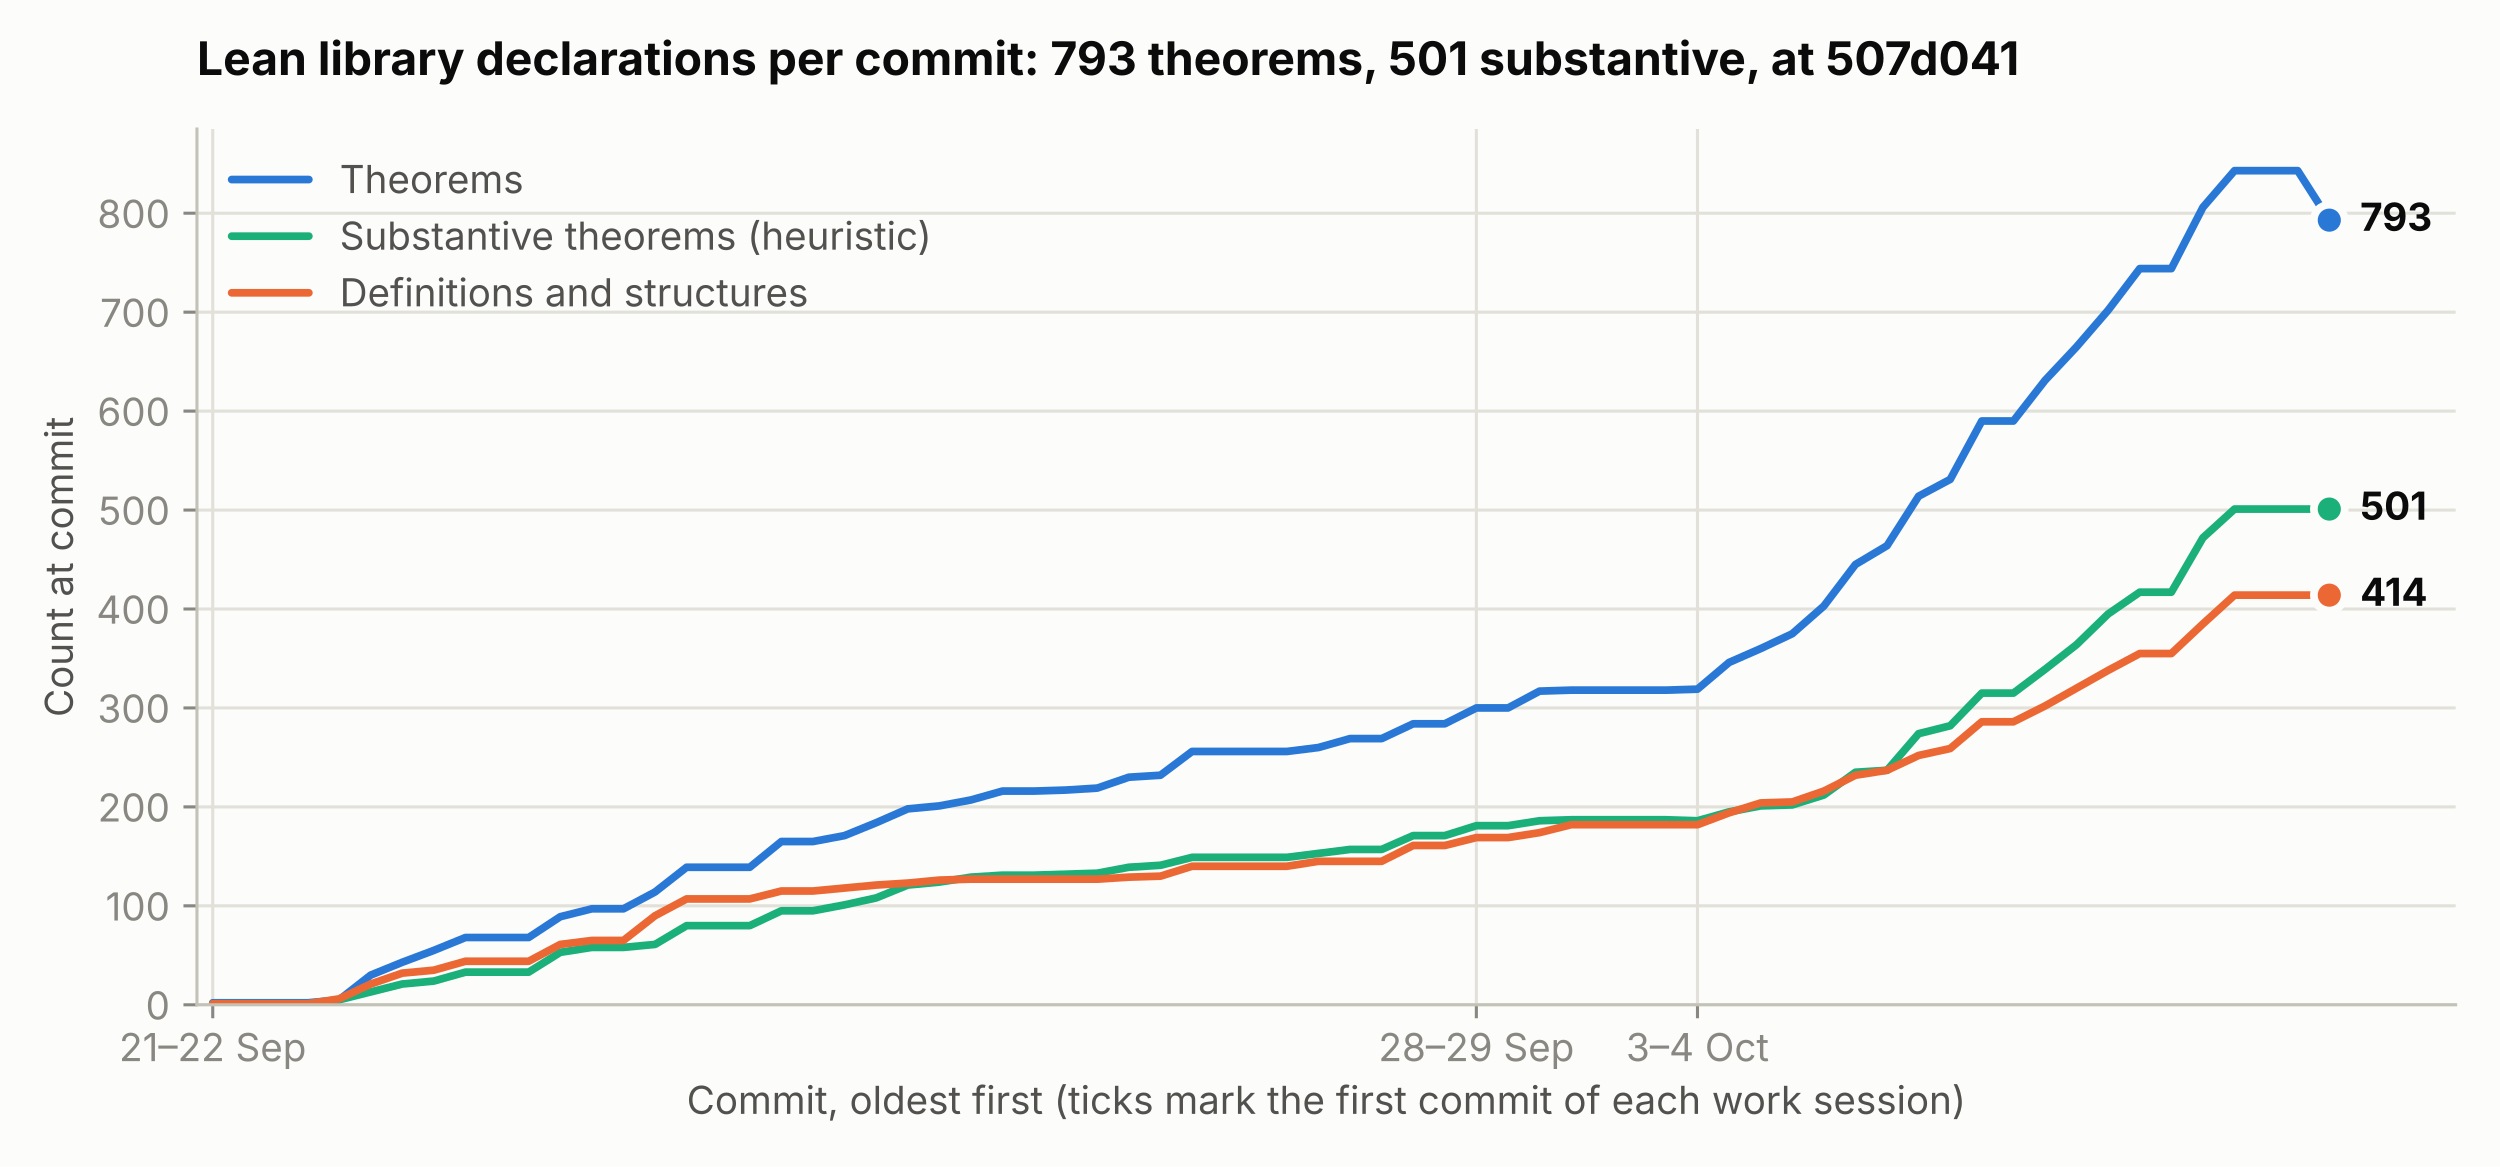
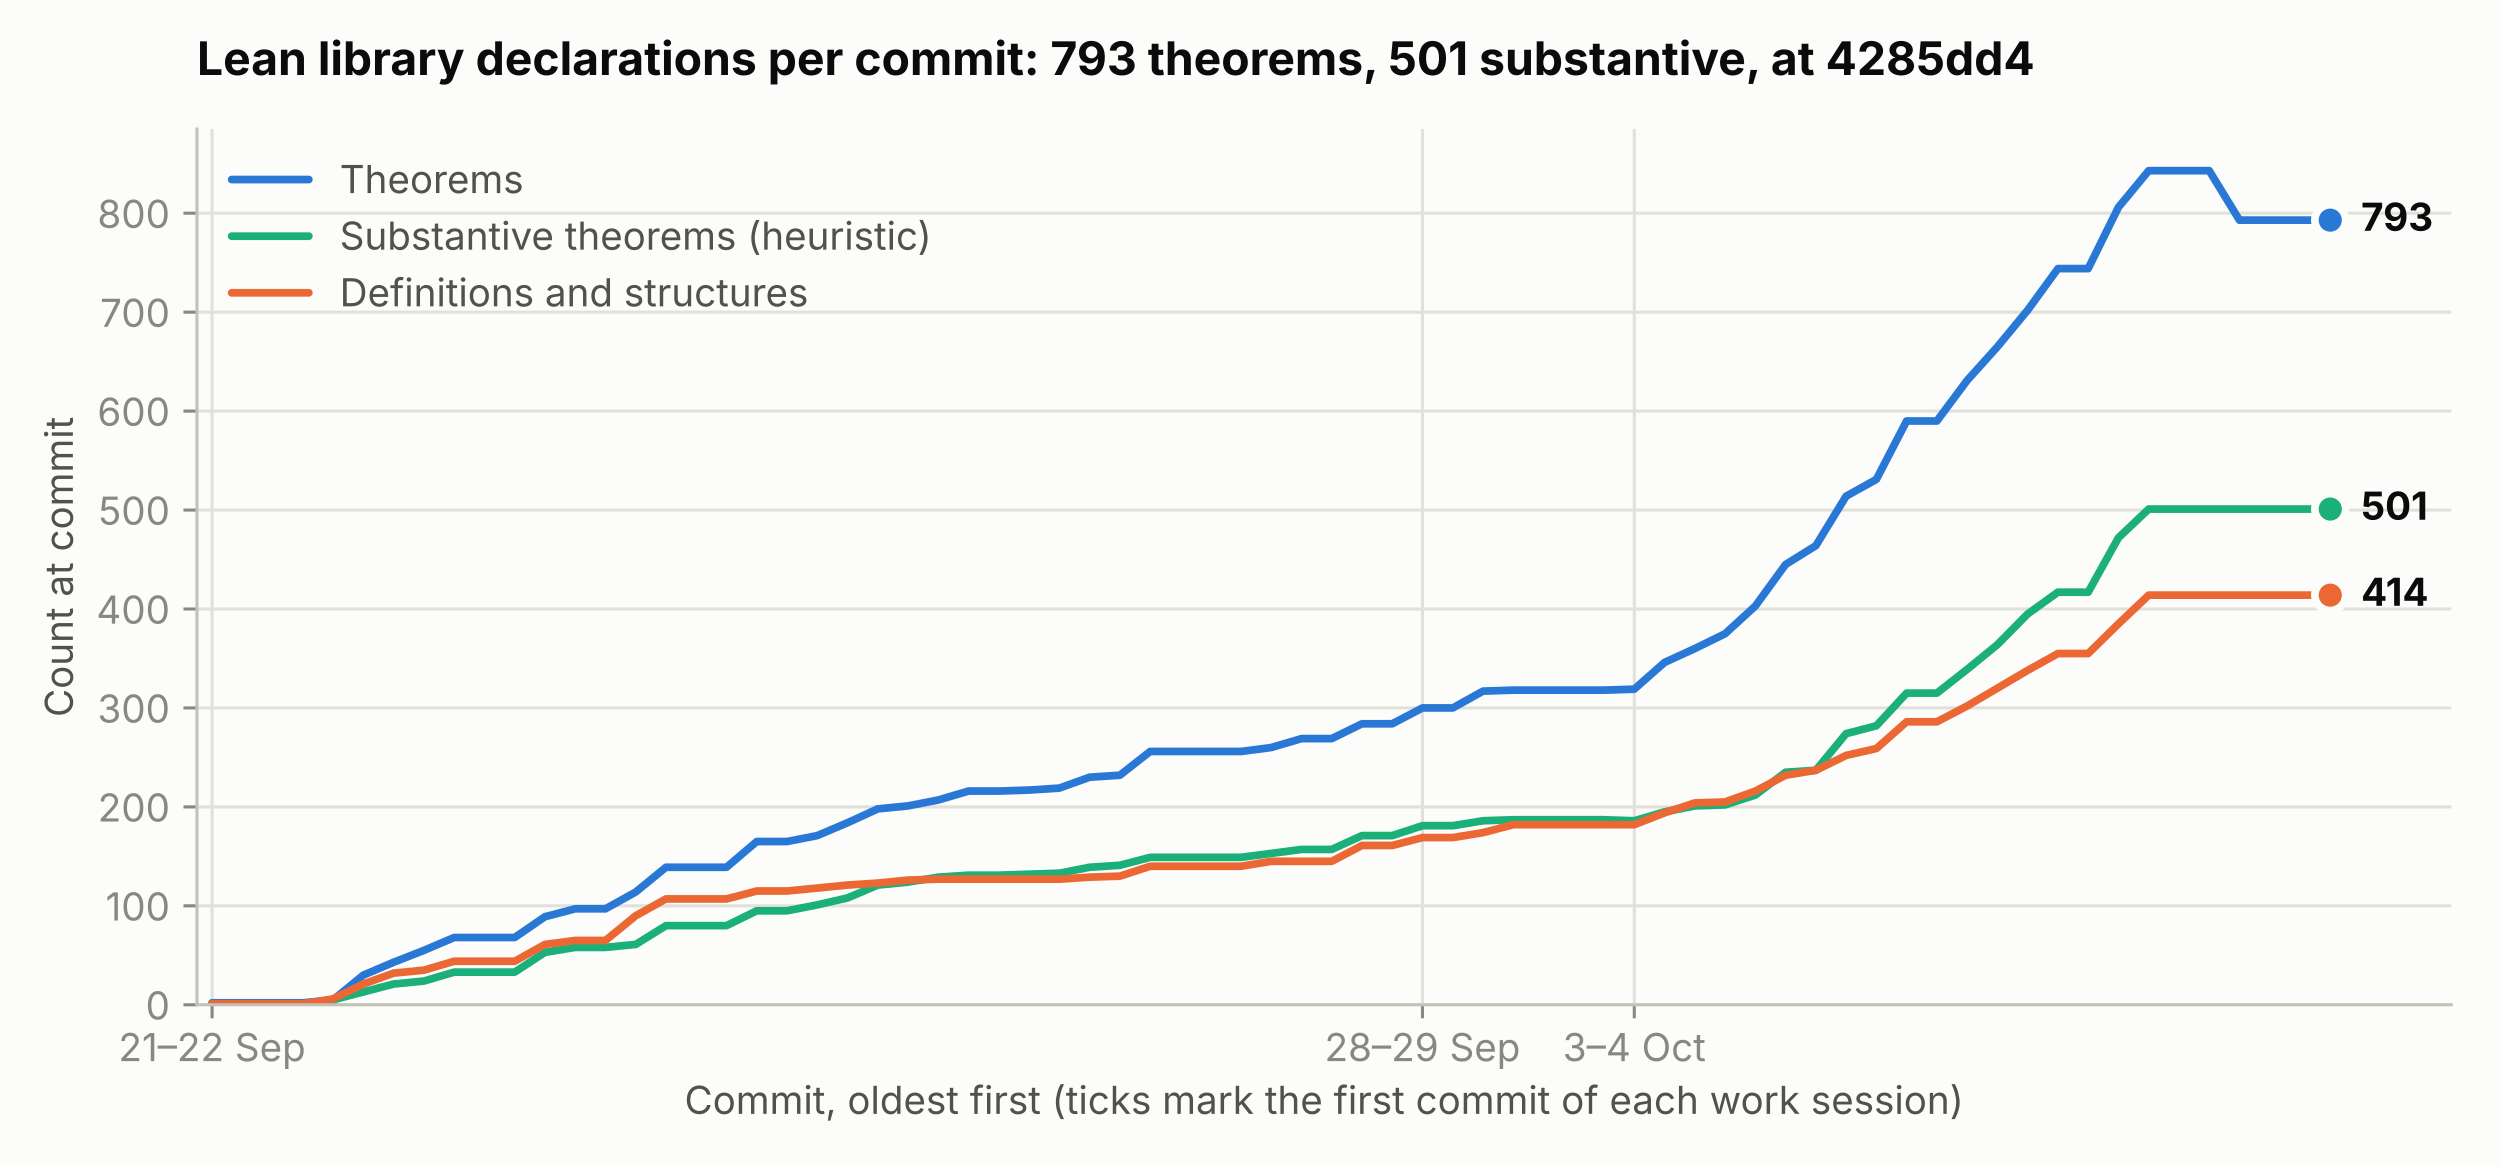
<svg xmlns="http://www.w3.org/2000/svg" xmlns:xlink="http://www.w3.org/1999/xlink" width="648pt" height="302.4pt" viewBox="0 0 648 302.4" version="1.1">
  <defs>
    <style type="text/css">*{stroke-linejoin: round; stroke-linecap: butt}</style>
  </defs>
  <g id="figure_1">
    <g id="patch_1">
      <path d="M 0 302.4 L 648 302.4 L 648 0 L 0 0 z " style="fill: #fcfcfb" />
    </g>
    <g id="axes_1">
      <g id="patch_2">
-         <path d="M 51.05 260.44 L 636.505 260.44 L 636.505 33.44 L 51.05 33.44 z " style="fill: #fcfcfb" />
+         <path d="M 51.05 260.44 L 635.374 260.44 L 635.374 33.44 L 51.05 33.44 z " style="fill: #fcfcfb" />
      </g>
      <g id="matplotlib.axis_1">
        <g id="xtick_1">
          <g id="line2d_1">
-             <path d="M 55.144 260.44 L 55.144 33.44 " clip-path="url(#p1e0f26772b)" style="fill: none; stroke: #e1e0d9; stroke-width: 0.8; stroke-linecap: square" />
+             <path d="M 54.972 260.44 L 54.972 33.44 " clip-path="url(#pb5258a792b)" style="fill: none; stroke: #e1e0d9; stroke-width: 0.8; stroke-linecap: square" />
          </g>
          <g id="line2d_2">
            <defs>
              <path id="m02e6627c96" d="M 0 0 L 0 3.5 " style="stroke: #898781; stroke-width: 0.8" />
            </defs>
            <g>
-               <use xlink:href="#m02e6627c96" x="55.144" y="260.44" style="fill: #898781; stroke: #898781; stroke-width: 0.8" />
+               <use xlink:href="#m02e6627c96" x="54.972" y="260.44" style="fill: #898781; stroke: #898781; stroke-width: 0.8" />
            </g>
          </g>
          <g id="text_1">
-             <text style="font-size: 10px; font-family: 'Inter', 'Helvetica Neue', 'Arial', 'DejaVu Sans', sans-serif; text-anchor: middle; fill: #898781" x="55.144" y="275.038" transform="rotate(-0 55.14409 275.0384)">21–22 Sep</text>
+             <text style="font-size: 10px; font-family: 'Inter', 'Helvetica Neue', 'Arial', 'DejaVu Sans', sans-serif; text-anchor: middle; fill: #898781" x="54.972" y="275.038" transform="rotate(-0 54.97164 275.0384)">21–22 Sep</text>
          </g>
        </g>
        <g id="xtick_2">
          <g id="line2d_3">
-             <path d="M 382.671 260.44 L 382.671 33.44 " clip-path="url(#p1e0f26772b)" style="fill: none; stroke: #e1e0d9; stroke-width: 0.8; stroke-linecap: square" />
+             <path d="M 368.703 260.44 L 368.703 33.44 " clip-path="url(#pb5258a792b)" style="fill: none; stroke: #e1e0d9; stroke-width: 0.8; stroke-linecap: square" />
          </g>
          <g id="line2d_4">
            <g>
-               <use xlink:href="#m02e6627c96" x="382.671" y="260.44" style="fill: #898781; stroke: #898781; stroke-width: 0.8" />
+               <use xlink:href="#m02e6627c96" x="368.703" y="260.44" style="fill: #898781; stroke: #898781; stroke-width: 0.8" />
            </g>
          </g>
          <g id="text_2">
-             <text style="font-size: 10px; font-family: 'Inter', 'Helvetica Neue', 'Arial', 'DejaVu Sans', sans-serif; text-anchor: middle; fill: #898781" x="382.671" y="275.038" transform="rotate(-0 382.6714 275.0384)">28–29 Sep</text>
+             <text style="font-size: 10px; font-family: 'Inter', 'Helvetica Neue', 'Arial', 'DejaVu Sans', sans-serif; text-anchor: middle; fill: #898781" x="368.703" y="275.038" transform="rotate(-0 368.7025 275.0384)">28–29 Sep</text>
          </g>
        </g>
        <g id="xtick_3">
          <g id="line2d_5">
-             <path d="M 439.989 260.44 L 439.989 33.44 " clip-path="url(#p1e0f26772b)" style="fill: none; stroke: #e1e0d9; stroke-width: 0.8; stroke-linecap: square" />
+             <path d="M 423.605 260.44 L 423.605 33.44 " clip-path="url(#pb5258a792b)" style="fill: none; stroke: #e1e0d9; stroke-width: 0.8; stroke-linecap: square" />
          </g>
          <g id="line2d_6">
            <g>
-               <use xlink:href="#m02e6627c96" x="439.989" y="260.44" style="fill: #898781; stroke: #898781; stroke-width: 0.8" />
+               <use xlink:href="#m02e6627c96" x="423.605" y="260.44" style="fill: #898781; stroke: #898781; stroke-width: 0.8" />
            </g>
          </g>
          <g id="text_3">
-             <text style="font-size: 10px; font-family: 'Inter', 'Helvetica Neue', 'Arial', 'DejaVu Sans', sans-serif; text-anchor: middle; fill: #898781" x="439.989" y="275.038" transform="rotate(-0 439.9887 275.0384)">3–4 Oct</text>
+             <text style="font-size: 10px; font-family: 'Inter', 'Helvetica Neue', 'Arial', 'DejaVu Sans', sans-serif; text-anchor: middle; fill: #898781" x="423.605" y="275.038" transform="rotate(-0 423.6054 275.0384)">3–4 Oct</text>
          </g>
        </g>
        <g id="text_4">
-           <text style="font-size: 10px; font-family: 'Inter', 'Helvetica Neue', 'Arial', 'DejaVu Sans', sans-serif; text-anchor: middle; fill: #52514e" x="343.778" y="288.717" transform="rotate(-0 343.7776 288.7166)">Commit, oldest first (ticks mark the first commit of each work session)</text>
+           <text style="font-size: 10px; font-family: 'Inter', 'Helvetica Neue', 'Arial', 'DejaVu Sans', sans-serif; text-anchor: middle; fill: #52514e" x="343.212" y="288.717" transform="rotate(-0 343.2119 288.7166)">Commit, oldest first (ticks mark the first commit of each work session)</text>
        </g>
      </g>
      <g id="matplotlib.axis_2">
        <g id="ytick_1">
          <g id="line2d_7">
-             <path d="M 51.05 260.44 L 636.505 260.44 " clip-path="url(#p1e0f26772b)" style="fill: none; stroke: #e1e0d9; stroke-width: 0.8; stroke-linecap: square" />
+             <path d="M 51.05 260.44 L 635.374 260.44 " clip-path="url(#pb5258a792b)" style="fill: none; stroke: #e1e0d9; stroke-width: 0.8; stroke-linecap: square" />
          </g>
          <g id="line2d_8">
            <defs>
              <path id="mba09e6026b" d="M 0 0 L -3.5 0 " style="stroke: #898781; stroke-width: 0.8" />
            </defs>
            <g>
              <use xlink:href="#mba09e6026b" x="51.05" y="260.44" style="fill: #898781; stroke: #898781; stroke-width: 0.8" />
            </g>
          </g>
          <g id="text_5">
            <text style="font-size: 10px; font-family: 'Inter', 'Helvetica Neue', 'Arial', 'DejaVu Sans', sans-serif; text-anchor: end; fill: #898781" x="44.05" y="264.239" transform="rotate(-0 44.05 264.2392)">0</text>
          </g>
        </g>
        <g id="ytick_2">
          <g id="line2d_9">
-             <path d="M 51.05 234.793 L 636.505 234.793 " clip-path="url(#p1e0f26772b)" style="fill: none; stroke: #e1e0d9; stroke-width: 0.8; stroke-linecap: square" />
+             <path d="M 51.05 234.793 L 635.374 234.793 " clip-path="url(#pb5258a792b)" style="fill: none; stroke: #e1e0d9; stroke-width: 0.8; stroke-linecap: square" />
          </g>
          <g id="line2d_10">
            <g>
              <use xlink:href="#mba09e6026b" x="51.05" y="234.793" style="fill: #898781; stroke: #898781; stroke-width: 0.8" />
            </g>
          </g>
          <g id="text_6">
            <text style="font-size: 10px; font-family: 'Inter', 'Helvetica Neue', 'Arial', 'DejaVu Sans', sans-serif; text-anchor: end; fill: #898781" x="44.05" y="238.592" transform="rotate(-0 44.05 238.5924)">100</text>
          </g>
        </g>
        <g id="ytick_3">
          <g id="line2d_11">
-             <path d="M 51.05 209.146 L 636.505 209.146 " clip-path="url(#p1e0f26772b)" style="fill: none; stroke: #e1e0d9; stroke-width: 0.8; stroke-linecap: square" />
+             <path d="M 51.05 209.146 L 635.374 209.146 " clip-path="url(#pb5258a792b)" style="fill: none; stroke: #e1e0d9; stroke-width: 0.8; stroke-linecap: square" />
          </g>
          <g id="line2d_12">
            <g>
              <use xlink:href="#mba09e6026b" x="51.05" y="209.146" style="fill: #898781; stroke: #898781; stroke-width: 0.8" />
            </g>
          </g>
          <g id="text_7">
            <text style="font-size: 10px; font-family: 'Inter', 'Helvetica Neue', 'Arial', 'DejaVu Sans', sans-serif; text-anchor: end; fill: #898781" x="44.05" y="212.946" transform="rotate(-0 44.05 212.9456)">200</text>
          </g>
        </g>
        <g id="ytick_4">
          <g id="line2d_13">
-             <path d="M 51.05 183.5 L 636.505 183.5 " clip-path="url(#p1e0f26772b)" style="fill: none; stroke: #e1e0d9; stroke-width: 0.8; stroke-linecap: square" />
+             <path d="M 51.05 183.5 L 635.374 183.5 " clip-path="url(#pb5258a792b)" style="fill: none; stroke: #e1e0d9; stroke-width: 0.8; stroke-linecap: square" />
          </g>
          <g id="line2d_14">
            <g>
              <use xlink:href="#mba09e6026b" x="51.05" y="183.5" style="fill: #898781; stroke: #898781; stroke-width: 0.8" />
            </g>
          </g>
          <g id="text_8">
            <text style="font-size: 10px; font-family: 'Inter', 'Helvetica Neue', 'Arial', 'DejaVu Sans', sans-serif; text-anchor: end; fill: #898781" x="44.05" y="187.299" transform="rotate(-0 44.05 187.2988)">300</text>
          </g>
        </g>
        <g id="ytick_5">
          <g id="line2d_15">
-             <path d="M 51.05 157.853 L 636.505 157.853 " clip-path="url(#p1e0f26772b)" style="fill: none; stroke: #e1e0d9; stroke-width: 0.8; stroke-linecap: square" />
+             <path d="M 51.05 157.853 L 635.374 157.853 " clip-path="url(#pb5258a792b)" style="fill: none; stroke: #e1e0d9; stroke-width: 0.8; stroke-linecap: square" />
          </g>
          <g id="line2d_16">
            <g>
              <use xlink:href="#mba09e6026b" x="51.05" y="157.853" style="fill: #898781; stroke: #898781; stroke-width: 0.8" />
            </g>
          </g>
          <g id="text_9">
            <text style="font-size: 10px; font-family: 'Inter', 'Helvetica Neue', 'Arial', 'DejaVu Sans', sans-serif; text-anchor: end; fill: #898781" x="44.05" y="161.652" transform="rotate(-0 44.05 161.6519)">400</text>
          </g>
        </g>
        <g id="ytick_6">
          <g id="line2d_17">
-             <path d="M 51.05 132.206 L 636.505 132.206 " clip-path="url(#p1e0f26772b)" style="fill: none; stroke: #e1e0d9; stroke-width: 0.8; stroke-linecap: square" />
+             <path d="M 51.05 132.206 L 635.374 132.206 " clip-path="url(#pb5258a792b)" style="fill: none; stroke: #e1e0d9; stroke-width: 0.8; stroke-linecap: square" />
          </g>
          <g id="line2d_18">
            <g>
              <use xlink:href="#mba09e6026b" x="51.05" y="132.206" style="fill: #898781; stroke: #898781; stroke-width: 0.8" />
            </g>
          </g>
          <g id="text_10">
            <text style="font-size: 10px; font-family: 'Inter', 'Helvetica Neue', 'Arial', 'DejaVu Sans', sans-serif; text-anchor: end; fill: #898781" x="44.05" y="136.005" transform="rotate(-0 44.05 136.0051)">500</text>
          </g>
        </g>
        <g id="ytick_7">
          <g id="line2d_19">
-             <path d="M 51.05 106.559 L 636.505 106.559 " clip-path="url(#p1e0f26772b)" style="fill: none; stroke: #e1e0d9; stroke-width: 0.8; stroke-linecap: square" />
+             <path d="M 51.05 106.559 L 635.374 106.559 " clip-path="url(#pb5258a792b)" style="fill: none; stroke: #e1e0d9; stroke-width: 0.8; stroke-linecap: square" />
          </g>
          <g id="line2d_20">
            <g>
              <use xlink:href="#mba09e6026b" x="51.05" y="106.559" style="fill: #898781; stroke: #898781; stroke-width: 0.8" />
            </g>
          </g>
          <g id="text_11">
            <text style="font-size: 10px; font-family: 'Inter', 'Helvetica Neue', 'Arial', 'DejaVu Sans', sans-serif; text-anchor: end; fill: #898781" x="44.05" y="110.358" transform="rotate(-0 44.05 110.3583)">600</text>
          </g>
        </g>
        <g id="ytick_8">
          <g id="line2d_21">
-             <path d="M 51.05 80.912 L 636.505 80.912 " clip-path="url(#p1e0f26772b)" style="fill: none; stroke: #e1e0d9; stroke-width: 0.8; stroke-linecap: square" />
+             <path d="M 51.05 80.912 L 635.374 80.912 " clip-path="url(#pb5258a792b)" style="fill: none; stroke: #e1e0d9; stroke-width: 0.8; stroke-linecap: square" />
          </g>
          <g id="line2d_22">
            <g>
              <use xlink:href="#mba09e6026b" x="51.05" y="80.912" style="fill: #898781; stroke: #898781; stroke-width: 0.8" />
            </g>
          </g>
          <g id="text_12">
            <text style="font-size: 10px; font-family: 'Inter', 'Helvetica Neue', 'Arial', 'DejaVu Sans', sans-serif; text-anchor: end; fill: #898781" x="44.05" y="84.711" transform="rotate(-0 44.05 84.71148)">700</text>
          </g>
        </g>
        <g id="ytick_9">
          <g id="line2d_23">
-             <path d="M 51.05 55.265 L 636.505 55.265 " clip-path="url(#p1e0f26772b)" style="fill: none; stroke: #e1e0d9; stroke-width: 0.8; stroke-linecap: square" />
+             <path d="M 51.05 55.265 L 635.374 55.265 " clip-path="url(#pb5258a792b)" style="fill: none; stroke: #e1e0d9; stroke-width: 0.8; stroke-linecap: square" />
          </g>
          <g id="line2d_24">
            <g>
              <use xlink:href="#mba09e6026b" x="51.05" y="55.265" style="fill: #898781; stroke: #898781; stroke-width: 0.8" />
            </g>
          </g>
          <g id="text_13">
            <text style="font-size: 10px; font-family: 'Inter', 'Helvetica Neue', 'Arial', 'DejaVu Sans', sans-serif; text-anchor: end; fill: #898781" x="44.05" y="59.065" transform="rotate(-0 44.05 59.06466)">800</text>
          </g>
        </g>
        <g id="text_14">
          <text style="font-size: 10px; font-family: 'Inter', 'Helvetica Neue', 'Arial', 'DejaVu Sans', sans-serif; text-anchor: middle; fill: #52514e" x="18.883" y="146.94" transform="rotate(-90 18.88281 146.94)">Count at commit</text>
        </g>
      </g>
      <g id="line2d_25">
-         <path d="M 55.144 259.927 L 63.332 259.927 L 71.52 259.927 L 79.709 259.927 L 87.897 259.158 L 96.085 252.746 L 104.273 249.412 L 112.461 246.334 L 120.65 243 L 128.838 243 L 137.026 243 L 145.214 237.614 L 153.402 235.563 L 161.59 235.563 L 169.779 231.203 L 177.967 224.791 L 186.155 224.791 L 194.343 224.791 L 202.531 218.123 L 210.72 218.123 L 218.908 216.584 L 227.096 213.25 L 235.284 209.659 L 243.472 208.89 L 251.66 207.351 L 259.849 205.043 L 268.037 205.043 L 276.225 204.786 L 284.413 204.273 L 292.601 201.452 L 300.79 200.939 L 308.978 194.784 L 317.166 194.784 L 325.354 194.784 L 333.542 194.784 L 341.731 193.758 L 349.919 191.45 L 358.107 191.45 L 366.295 187.603 L 374.483 187.603 L 382.671 183.5 L 390.86 183.5 L 399.048 179.14 L 407.236 178.883 L 415.424 178.883 L 423.612 178.883 L 431.801 178.883 L 439.989 178.627 L 448.177 171.702 L 456.365 168.111 L 464.553 164.264 L 472.741 157.083 L 480.93 146.312 L 489.118 141.439 L 497.306 128.615 L 505.494 124.255 L 513.682 109.124 L 521.871 109.124 L 530.059 98.609 L 538.247 89.889 L 546.435 80.399 L 554.623 69.628 L 562.811 69.628 L 571 53.727 L 579.188 44.237 L 587.376 44.237 L 595.564 44.237 L 603.752 57.061 " clip-path="url(#p1e0f26772b)" style="fill: none; stroke: #2a78d6; stroke-width: 2; stroke-linecap: round" />
+         <path d="M 54.972 259.927 L 62.815 259.927 L 70.658 259.927 L 78.501 259.927 L 86.345 259.158 L 94.188 252.746 L 102.031 249.412 L 109.875 246.334 L 117.718 243 L 125.561 243 L 133.404 243 L 141.248 237.614 L 149.091 235.563 L 156.934 235.563 L 164.777 231.203 L 172.621 224.791 L 180.464 224.791 L 188.307 224.791 L 196.151 218.123 L 203.994 218.123 L 211.837 216.584 L 219.68 213.25 L 227.524 209.659 L 235.367 208.89 L 243.21 207.351 L 251.053 205.043 L 258.897 205.043 L 266.74 204.786 L 274.583 204.273 L 282.427 201.452 L 290.27 200.939 L 298.113 194.784 L 305.956 194.784 L 313.8 194.784 L 321.643 194.784 L 329.486 193.758 L 337.329 191.45 L 345.173 191.45 L 353.016 187.603 L 360.859 187.603 L 368.703 183.5 L 376.546 183.5 L 384.389 179.14 L 392.232 178.883 L 400.076 178.883 L 407.919 178.883 L 415.762 178.883 L 423.605 178.627 L 431.449 171.702 L 439.292 168.111 L 447.135 164.264 L 454.979 157.083 L 462.822 146.312 L 470.665 141.439 L 478.508 128.615 L 486.352 124.255 L 494.195 109.124 L 502.038 109.124 L 509.881 98.609 L 517.725 89.889 L 525.568 80.399 L 533.411 69.628 L 541.254 69.628 L 549.098 53.727 L 556.941 44.237 L 564.784 44.237 L 572.628 44.237 L 580.471 57.061 L 588.314 57.061 L 596.157 57.061 L 604.001 57.061 " clip-path="url(#pb5258a792b)" style="fill: none; stroke: #2a78d6; stroke-width: 2; stroke-linecap: round" />
      </g>
      <g id="line2d_26">
        <defs>
          <path id="m0a6db412ab" d="M 0 4 C 1.061 4 2.078 3.579 2.828 2.828 C 3.579 2.078 4 1.061 4 0 C 4 -1.061 3.579 -2.078 2.828 -2.828 C 2.078 -3.579 1.061 -4 0 -4 C -1.061 -4 -2.078 -3.579 -2.828 -2.828 C -3.579 -2.078 -4 -1.061 -4 0 C -4 1.061 -3.579 2.078 -2.828 2.828 C -2.078 3.579 -1.061 4 0 4 z " style="stroke: #fcfcfb; stroke-width: 2" />
        </defs>
-         <g clip-path="url(#p1e0f26772b)">
-           <use xlink:href="#m0a6db412ab" x="603.752" y="57.061" style="fill: #2a78d6; stroke: #fcfcfb; stroke-width: 2" />
+         <g clip-path="url(#pb5258a792b)">
+           <use xlink:href="#m0a6db412ab" x="604.001" y="57.061" style="fill: #2a78d6; stroke: #fcfcfb; stroke-width: 2" />
        </g>
      </g>
      <g id="line2d_27">
-         <path d="M 55.144 260.184 L 63.332 260.184 L 71.52 260.184 L 79.709 260.184 L 87.897 259.158 L 96.085 257.106 L 104.273 255.054 L 112.461 254.285 L 120.65 251.977 L 128.838 251.977 L 137.026 251.977 L 145.214 246.847 L 153.402 245.565 L 161.59 245.565 L 169.779 244.795 L 177.967 239.923 L 186.155 239.923 L 194.343 239.923 L 202.531 236.076 L 210.72 236.076 L 218.908 234.537 L 227.096 232.741 L 235.284 229.407 L 243.472 228.638 L 251.66 227.356 L 259.849 226.843 L 268.037 226.843 L 276.225 226.586 L 284.413 226.33 L 292.601 224.791 L 300.79 224.278 L 308.978 222.226 L 317.166 222.226 L 325.354 222.226 L 333.542 222.226 L 341.731 221.2 L 349.919 220.174 L 358.107 220.174 L 366.295 216.584 L 374.483 216.584 L 382.671 214.019 L 390.86 214.019 L 399.048 212.737 L 407.236 212.48 L 415.424 212.48 L 423.612 212.48 L 431.801 212.48 L 439.989 212.737 L 448.177 210.429 L 456.365 208.89 L 464.553 208.633 L 472.741 206.069 L 480.93 200.17 L 489.118 199.657 L 497.306 190.168 L 505.494 188.116 L 513.682 179.653 L 521.871 179.653 L 530.059 173.497 L 538.247 167.086 L 546.435 159.135 L 554.623 153.493 L 562.811 153.493 L 571 139.387 L 579.188 131.949 L 587.376 131.949 L 595.564 131.949 L 603.752 131.949 " clip-path="url(#p1e0f26772b)" style="fill: none; stroke: #1baf7a; stroke-width: 2; stroke-linecap: round" />
+         <path d="M 54.972 260.184 L 62.815 260.184 L 70.658 260.184 L 78.501 260.184 L 86.345 259.158 L 94.188 257.106 L 102.031 255.054 L 109.875 254.285 L 117.718 251.977 L 125.561 251.977 L 133.404 251.977 L 141.248 246.847 L 149.091 245.565 L 156.934 245.565 L 164.777 244.795 L 172.621 239.923 L 180.464 239.923 L 188.307 239.923 L 196.151 236.076 L 203.994 236.076 L 211.837 234.537 L 219.68 232.741 L 227.524 229.407 L 235.367 228.638 L 243.21 227.356 L 251.053 226.843 L 258.897 226.843 L 266.74 226.586 L 274.583 226.33 L 282.427 224.791 L 290.27 224.278 L 298.113 222.226 L 305.956 222.226 L 313.8 222.226 L 321.643 222.226 L 329.486 221.2 L 337.329 220.174 L 345.173 220.174 L 353.016 216.584 L 360.859 216.584 L 368.703 214.019 L 376.546 214.019 L 384.389 212.737 L 392.232 212.48 L 400.076 212.48 L 407.919 212.48 L 415.762 212.48 L 423.605 212.737 L 431.449 210.429 L 439.292 208.89 L 447.135 208.633 L 454.979 206.069 L 462.822 200.17 L 470.665 199.657 L 478.508 190.168 L 486.352 188.116 L 494.195 179.653 L 502.038 179.653 L 509.881 173.497 L 517.725 167.086 L 525.568 159.135 L 533.411 153.493 L 541.254 153.493 L 549.098 139.387 L 556.941 131.949 L 564.784 131.949 L 572.628 131.949 L 580.471 131.949 L 588.314 131.949 L 596.157 131.949 L 604.001 131.949 " clip-path="url(#pb5258a792b)" style="fill: none; stroke: #1baf7a; stroke-width: 2; stroke-linecap: round" />
      </g>
      <g id="line2d_28">
        <defs>
          <path id="m3a7581996c" d="M 0 4 C 1.061 4 2.078 3.579 2.828 2.828 C 3.579 2.078 4 1.061 4 0 C 4 -1.061 3.579 -2.078 2.828 -2.828 C 2.078 -3.579 1.061 -4 0 -4 C -1.061 -4 -2.078 -3.579 -2.828 -2.828 C -3.579 -2.078 -4 -1.061 -4 0 C -4 1.061 -3.579 2.078 -2.828 2.828 C -2.078 3.579 -1.061 4 0 4 z " style="stroke: #fcfcfb; stroke-width: 2" />
        </defs>
-         <g clip-path="url(#p1e0f26772b)">
-           <use xlink:href="#m3a7581996c" x="603.752" y="131.949" style="fill: #1baf7a; stroke: #fcfcfb; stroke-width: 2" />
+         <g clip-path="url(#pb5258a792b)">
+           <use xlink:href="#m3a7581996c" x="604.001" y="131.949" style="fill: #1baf7a; stroke: #fcfcfb; stroke-width: 2" />
        </g>
      </g>
      <g id="line2d_29">
-         <path d="M 55.144 260.184 L 63.332 260.184 L 71.52 260.184 L 79.709 260.184 L 87.897 258.901 L 96.085 255.054 L 104.273 252.233 L 112.461 251.464 L 120.65 249.155 L 128.838 249.155 L 137.026 249.155 L 145.214 244.795 L 153.402 243.77 L 161.59 243.77 L 169.779 237.358 L 177.967 232.998 L 186.155 232.998 L 194.343 232.998 L 202.531 230.946 L 210.72 230.946 L 218.908 230.177 L 227.096 229.407 L 235.284 228.894 L 243.472 228.125 L 251.66 227.869 L 259.849 227.869 L 268.037 227.869 L 276.225 227.869 L 284.413 227.869 L 292.601 227.356 L 300.79 227.099 L 308.978 224.534 L 317.166 224.534 L 325.354 224.534 L 333.542 224.534 L 341.731 223.252 L 349.919 223.252 L 358.107 223.252 L 366.295 219.149 L 374.483 219.149 L 382.671 217.097 L 390.86 217.097 L 399.048 215.815 L 407.236 213.763 L 415.424 213.763 L 423.612 213.763 L 431.801 213.763 L 439.989 213.763 L 448.177 210.685 L 456.365 208.12 L 464.553 207.864 L 472.741 205.043 L 480.93 200.939 L 489.118 199.657 L 497.306 195.81 L 505.494 194.015 L 513.682 187.09 L 521.871 187.09 L 530.059 182.987 L 538.247 178.37 L 546.435 173.754 L 554.623 169.394 L 562.811 169.394 L 571 161.7 L 579.188 154.262 L 587.376 154.262 L 595.564 154.262 L 603.752 154.262 " clip-path="url(#p1e0f26772b)" style="fill: none; stroke: #eb6834; stroke-width: 2; stroke-linecap: round" />
+         <path d="M 54.972 260.184 L 62.815 260.184 L 70.658 260.184 L 78.501 260.184 L 86.345 258.901 L 94.188 255.054 L 102.031 252.233 L 109.875 251.464 L 117.718 249.155 L 125.561 249.155 L 133.404 249.155 L 141.248 244.795 L 149.091 243.77 L 156.934 243.77 L 164.777 237.358 L 172.621 232.998 L 180.464 232.998 L 188.307 232.998 L 196.151 230.946 L 203.994 230.946 L 211.837 230.177 L 219.68 229.407 L 227.524 228.894 L 235.367 228.125 L 243.21 227.869 L 251.053 227.869 L 258.897 227.869 L 266.74 227.869 L 274.583 227.869 L 282.427 227.356 L 290.27 227.099 L 298.113 224.534 L 305.956 224.534 L 313.8 224.534 L 321.643 224.534 L 329.486 223.252 L 337.329 223.252 L 345.173 223.252 L 353.016 219.149 L 360.859 219.149 L 368.703 217.097 L 376.546 217.097 L 384.389 215.815 L 392.232 213.763 L 400.076 213.763 L 407.919 213.763 L 415.762 213.763 L 423.605 213.763 L 431.449 210.685 L 439.292 208.12 L 447.135 207.864 L 454.979 205.043 L 462.822 200.939 L 470.665 199.657 L 478.508 195.81 L 486.352 194.015 L 494.195 187.09 L 502.038 187.09 L 509.881 182.987 L 517.725 178.37 L 525.568 173.754 L 533.411 169.394 L 541.254 169.394 L 549.098 161.7 L 556.941 154.262 L 564.784 154.262 L 572.628 154.262 L 580.471 154.262 L 588.314 154.262 L 596.157 154.262 L 604.001 154.262 " clip-path="url(#pb5258a792b)" style="fill: none; stroke: #eb6834; stroke-width: 2; stroke-linecap: round" />
      </g>
      <g id="line2d_30">
        <defs>
          <path id="mdf5fe9879e" d="M 0 4 C 1.061 4 2.078 3.579 2.828 2.828 C 3.579 2.078 4 1.061 4 0 C 4 -1.061 3.579 -2.078 2.828 -2.828 C 2.078 -3.579 1.061 -4 0 -4 C -1.061 -4 -2.078 -3.579 -2.828 -2.828 C -3.579 -2.078 -4 -1.061 -4 0 C -4 1.061 -3.579 2.078 -2.828 2.828 C -2.078 3.579 -1.061 4 0 4 z " style="stroke: #fcfcfb; stroke-width: 2" />
        </defs>
-         <g clip-path="url(#p1e0f26772b)">
-           <use xlink:href="#mdf5fe9879e" x="603.752" y="154.262" style="fill: #eb6834; stroke: #fcfcfb; stroke-width: 2" />
+         <g clip-path="url(#pb5258a792b)">
+           <use xlink:href="#mdf5fe9879e" x="604.001" y="154.262" style="fill: #eb6834; stroke: #fcfcfb; stroke-width: 2" />
        </g>
      </g>
      <g id="patch_3">
        <path d="M 51.05 260.44 L 51.05 33.44 " style="fill: none; stroke: #c3c2b7; stroke-width: 0.8; stroke-linejoin: miter; stroke-linecap: square" />
      </g>
      <g id="patch_4">
-         <path d="M 51.05 260.44 L 636.505 260.44 " style="fill: none; stroke: #c3c2b7; stroke-width: 0.8; stroke-linejoin: miter; stroke-linecap: square" />
+         <path d="M 51.05 260.44 L 635.374 260.44 " style="fill: none; stroke: #c3c2b7; stroke-width: 0.8; stroke-linejoin: miter; stroke-linecap: square" />
      </g>
      <g id="text_15">
-         <text style="font-weight: 700; font-size: 10px; font-family: 'Inter', 'Helvetica Neue', 'Arial', 'DejaVu Sans', sans-serif; text-anchor: start; fill: #0b0b0b" x="611.752" y="59.82" transform="rotate(-0 611.7524 59.8201)">793</text>
+         <text style="font-weight: 700; font-size: 10px; font-family: 'Inter', 'Helvetica Neue', 'Arial', 'DejaVu Sans', sans-serif; text-anchor: start; fill: #0b0b0b" x="612.001" y="59.82" transform="rotate(-0 612.0007 59.8201)">793</text>
      </g>
      <g id="text_16">
-         <text style="font-weight: 700; font-size: 10px; font-family: 'Inter', 'Helvetica Neue', 'Arial', 'DejaVu Sans', sans-serif; text-anchor: start; fill: #0b0b0b" x="611.752" y="134.709" transform="rotate(-0 611.7524 134.7088)">501</text>
+         <text style="font-weight: 700; font-size: 10px; font-family: 'Inter', 'Helvetica Neue', 'Arial', 'DejaVu Sans', sans-serif; text-anchor: start; fill: #0b0b0b" x="612.001" y="134.709" transform="rotate(-0 612.0007 134.7088)">501</text>
      </g>
      <g id="text_17">
-         <text style="font-weight: 700; font-size: 10px; font-family: 'Inter', 'Helvetica Neue', 'Arial', 'DejaVu Sans', sans-serif; text-anchor: start; fill: #0b0b0b" x="611.752" y="157.022" transform="rotate(-0 611.7524 157.0215)">414</text>
+         <text style="font-weight: 700; font-size: 10px; font-family: 'Inter', 'Helvetica Neue', 'Arial', 'DejaVu Sans', sans-serif; text-anchor: start; fill: #0b0b0b" x="612.001" y="157.022" transform="rotate(-0 612.0007 157.0215)">414</text>
      </g>
      <g id="text_18">
-         <text style="font-weight: 700; font-size: 12px; font-family: 'Inter', 'Helvetica Neue', 'Arial', 'DejaVu Sans', sans-serif; text-anchor: start; fill: #0b0b0b" x="51.05" y="19.44" transform="rotate(-0 51.05 19.44)">Lean library declarations per commit: 793 theorems, 501 substantive, at 507d041</text>
+         <text style="font-weight: 700; font-size: 12px; font-family: 'Inter', 'Helvetica Neue', 'Arial', 'DejaVu Sans', sans-serif; text-anchor: start; fill: #0b0b0b" x="51.05" y="19.44" transform="rotate(-0 51.05 19.44)">Lean library declarations per commit: 793 theorems, 501 substantive, at 4285dd4</text>
      </g>
      <g id="legend_1">
        <g id="line2d_31">
          <path d="M 60.05 46.538 L 70.05 46.538 L 80.05 46.538 " style="fill: none; stroke: #2a78d6; stroke-width: 2; stroke-linecap: round" />
        </g>
        <g id="text_19">
          <text style="font-size: 10px; font-family: 'Inter', 'Helvetica Neue', 'Arial', 'DejaVu Sans', sans-serif; text-anchor: start; fill: #52514e" x="88.05" y="50.038" transform="rotate(-0 88.05 50.03844)">Theorems</text>
        </g>
        <g id="line2d_32">
          <path d="M 60.05 61.217 L 70.05 61.217 L 80.05 61.217 " style="fill: none; stroke: #1baf7a; stroke-width: 2; stroke-linecap: round" />
        </g>
        <g id="text_20">
          <text style="font-size: 10px; font-family: 'Inter', 'Helvetica Neue', 'Arial', 'DejaVu Sans', sans-serif; text-anchor: start; fill: #52514e" x="88.05" y="64.717" transform="rotate(-0 88.05 64.71656)">Substantive theorems (heuristic)</text>
        </g>
        <g id="line2d_33">
          <path d="M 60.05 75.895 L 70.05 75.895 L 80.05 75.895 " style="fill: none; stroke: #eb6834; stroke-width: 2; stroke-linecap: round" />
        </g>
        <g id="text_21">
          <text style="font-size: 10px; font-family: 'Inter', 'Helvetica Neue', 'Arial', 'DejaVu Sans', sans-serif; text-anchor: start; fill: #52514e" x="88.05" y="79.395" transform="rotate(-0 88.05 79.39469)">Definitions and structures</text>
        </g>
      </g>
    </g>
  </g>
  <defs>
-     <clipPath id="p1e0f26772b">
-       <rect x="51.05" y="33.44" width="585.455" height="227" />
+     <clipPath id="pb5258a792b">
+       <rect x="51.05" y="33.44" width="584.324" height="227" />
    </clipPath>
  </defs>
</svg>
